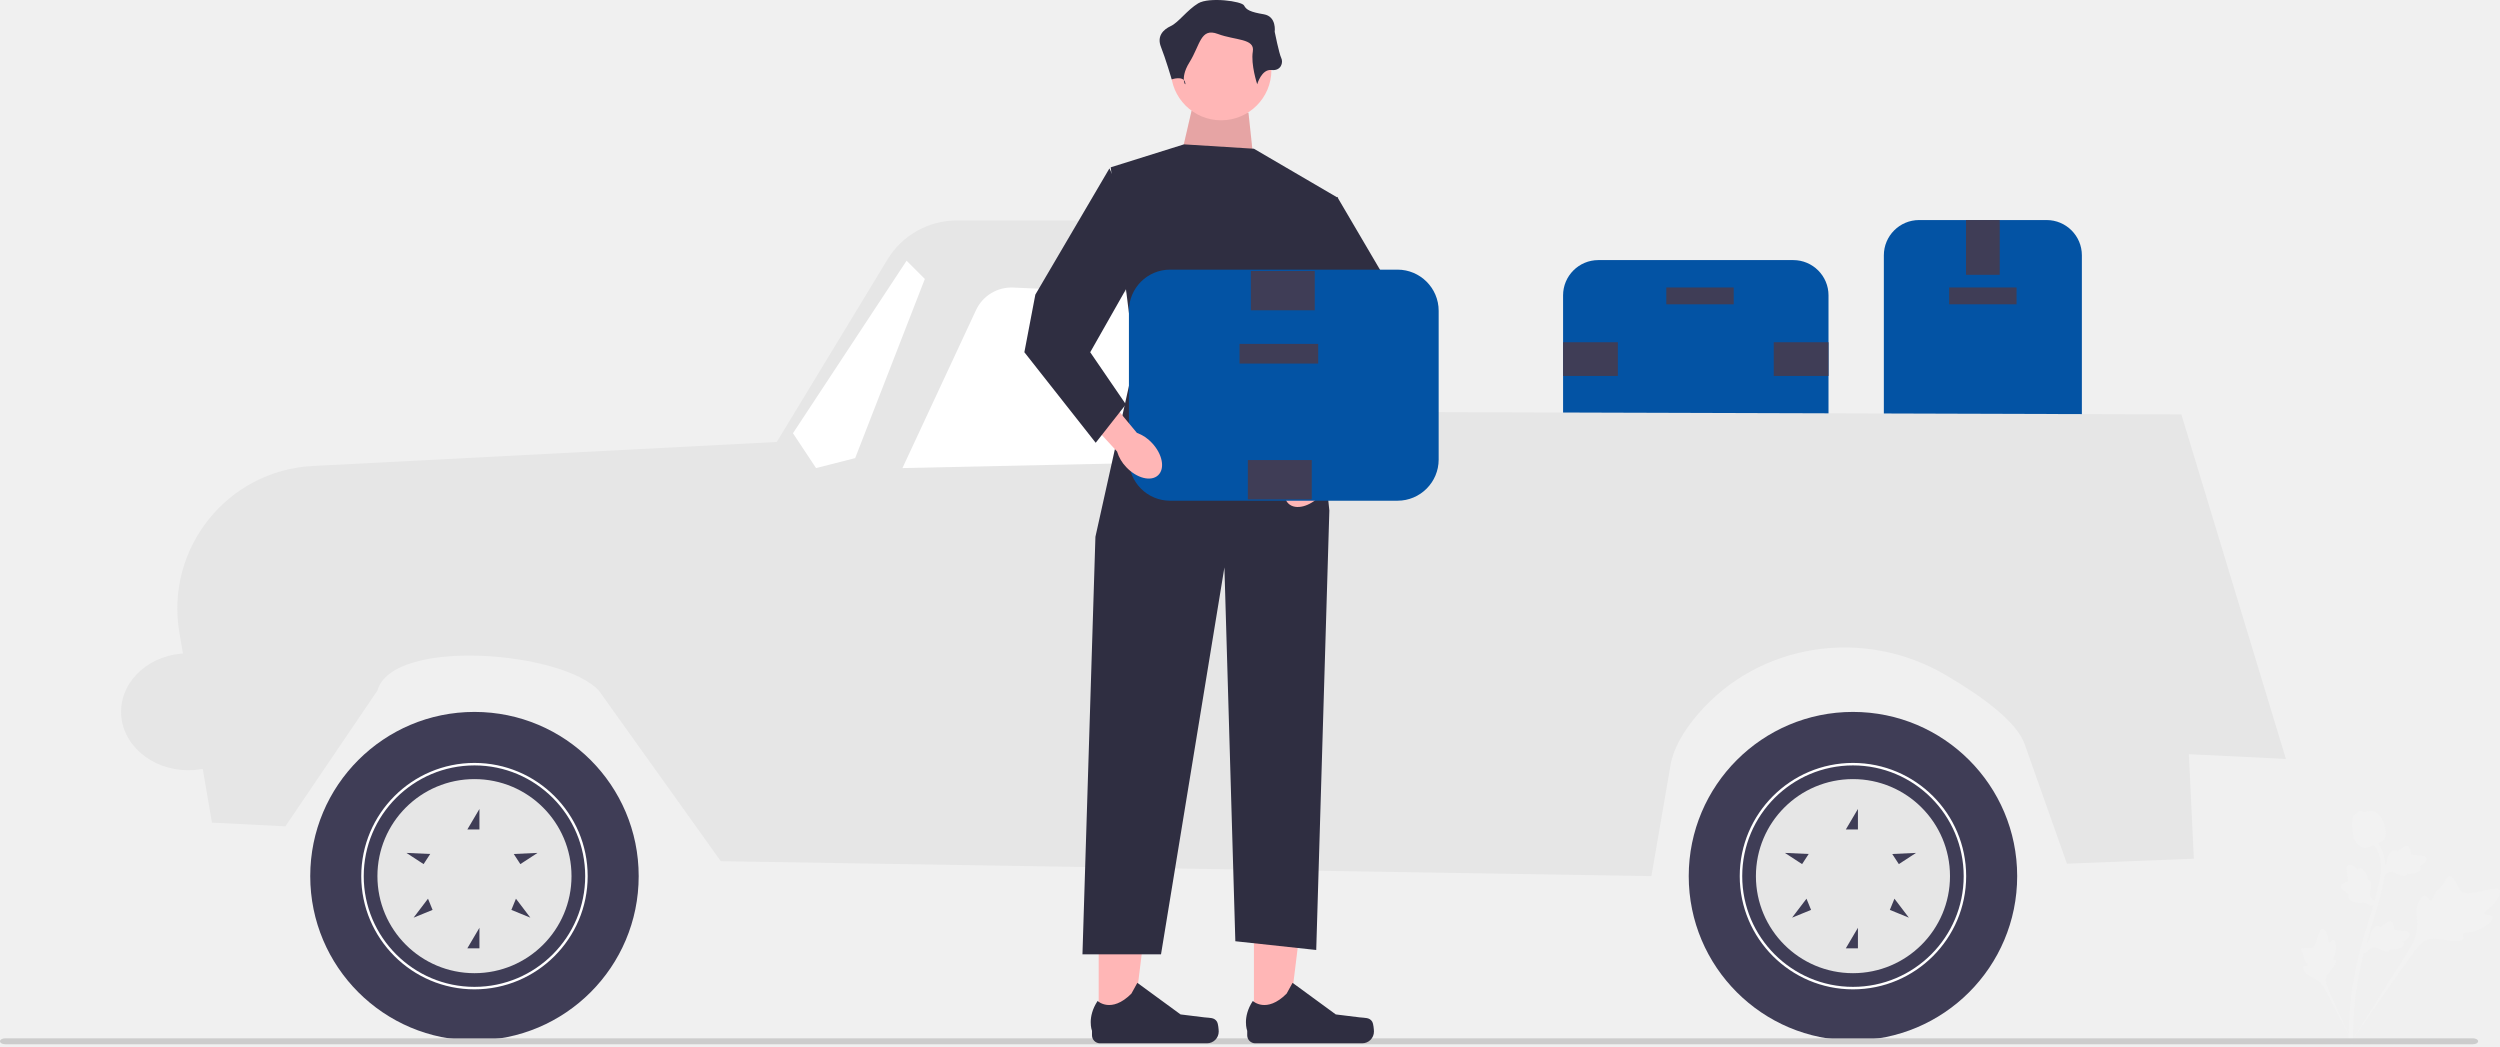
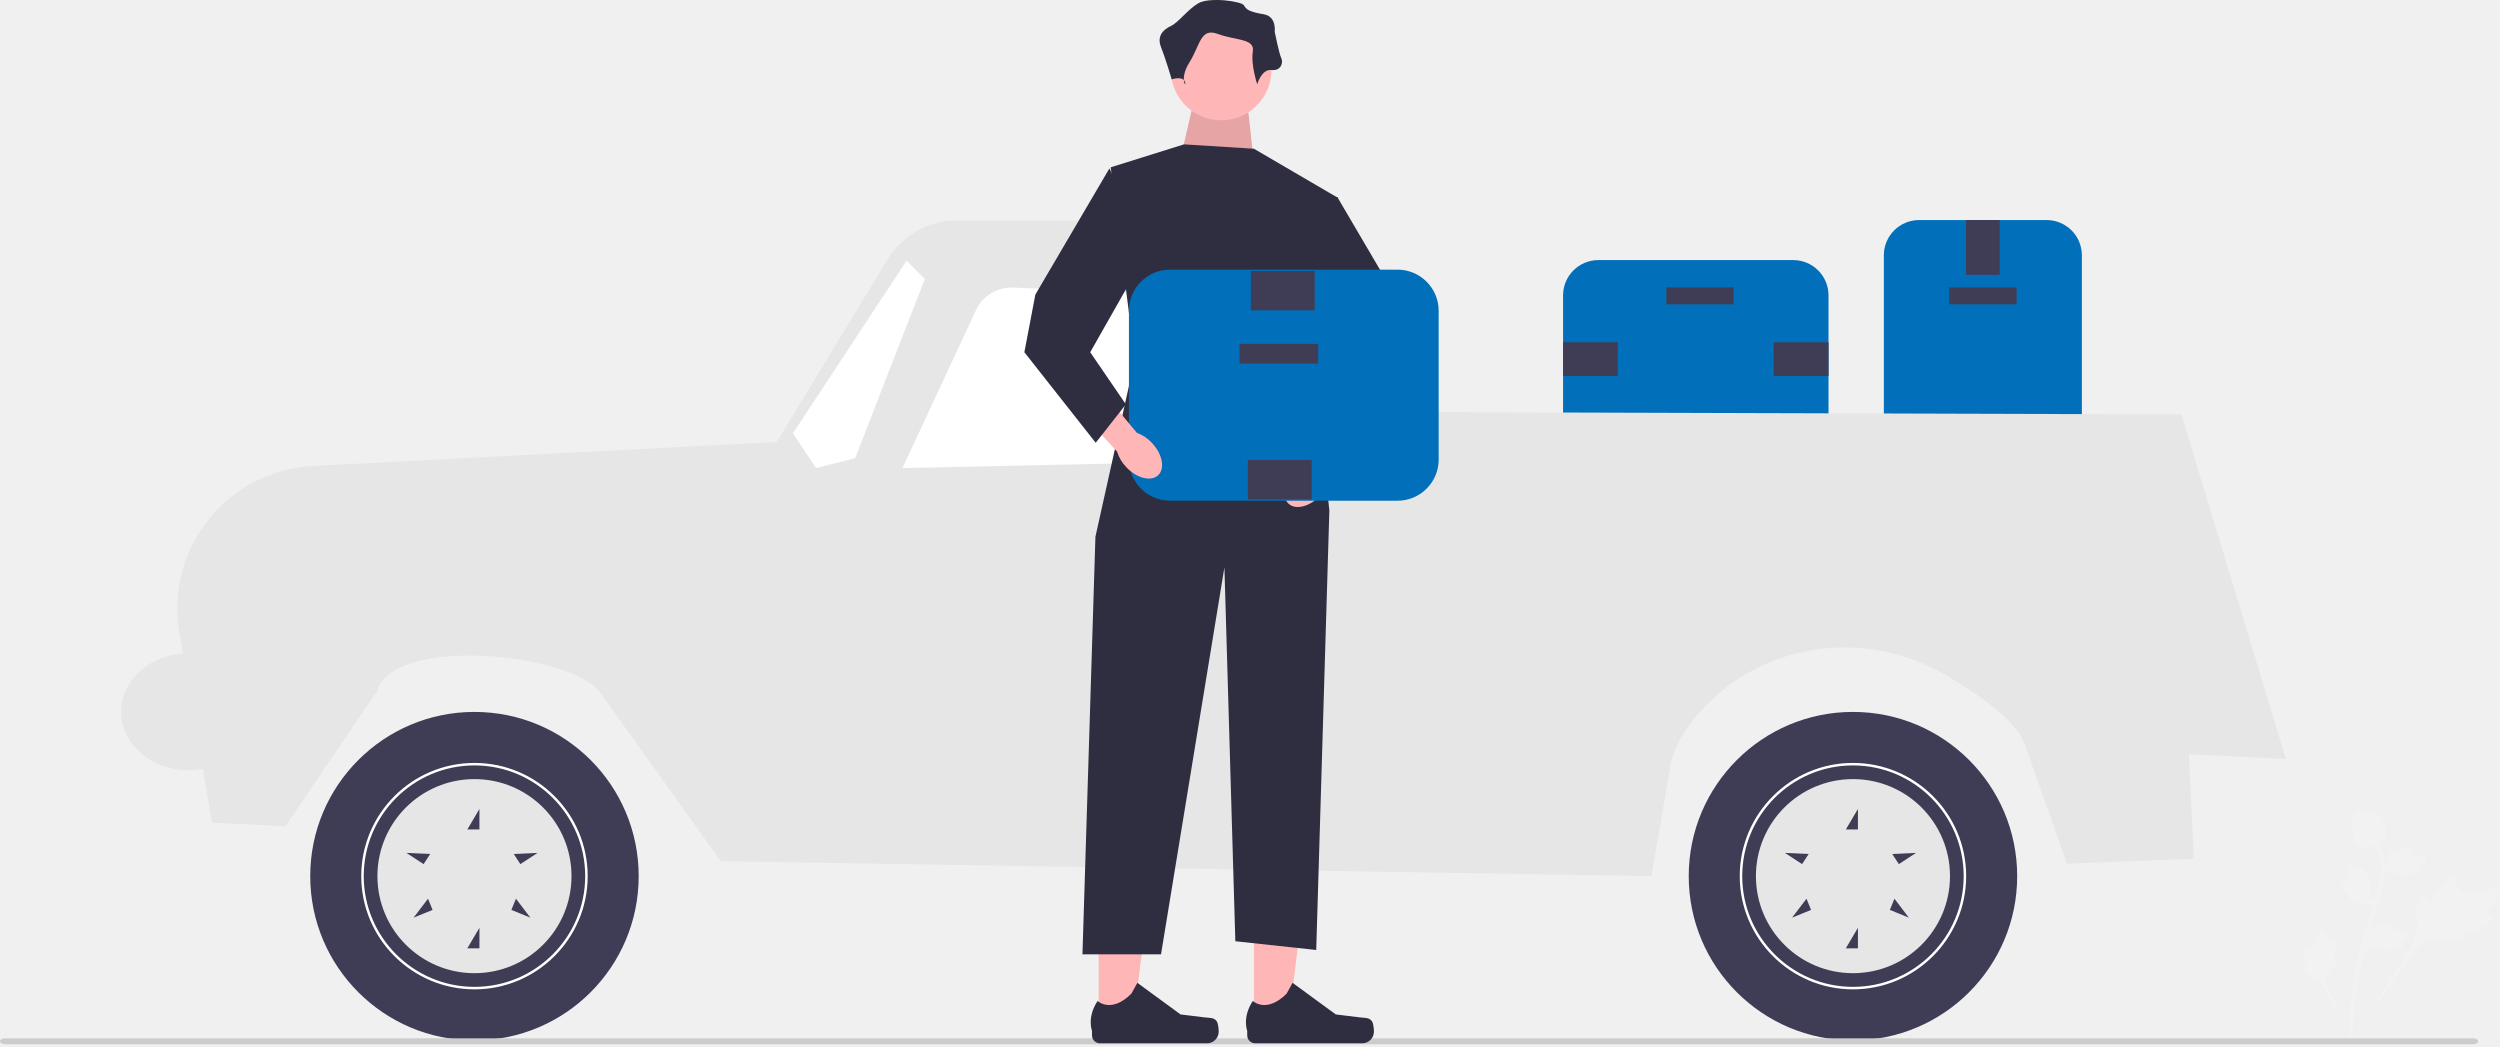
<svg xmlns="http://www.w3.org/2000/svg" width="1004.722" height="420.718" viewBox="0 0 1004.722 420.718" role="img" artist="Katerina Limpitsouni" source="https://undraw.co/">
  <g>
-     <path d="M757.098,180.944V102.6c0-7.812,6.355-14.166,14.166-14.166h51.251c7.812,0,14.166,6.355,14.166,14.166v78.344c0,7.812-6.355,14.166-14.166,14.166h-51.251c-7.812,0-14.166-6.355-14.166-14.166Z" fill="#0353A4" />
+     <path d="M757.098,180.944V102.6c0-7.812,6.355-14.166,14.166-14.166h51.251c7.812,0,14.166,6.355,14.166,14.166v78.344c0,7.812-6.355,14.166-14.166,14.166h-51.251c-7.812,0-14.166-6.355-14.166-14.166Z" fill="#016FB9" />
    <rect x="783.344" y="115.526" width="27.092" height="6.773" transform="translate(1593.78 237.8251) rotate(-180)" fill="#3f3d56" />
    <rect x="790.117" y="88.434" width="13.546" height="22.013" transform="translate(1593.78 198.8797) rotate(-180)" fill="#3f3d56" />
    <rect x="790.117" y="173.097" width="13.546" height="22.013" transform="translate(1593.78 368.2074) rotate(-180)" fill="#3f3d56" />
  </g>
  <g>
-     <path d="M720.692,184.11h-78.344c-7.812,0-14.166-6.355-14.166-14.166v-51.251c0-7.812,6.355-14.166,14.166-14.166h78.344c7.812,0,14.166,6.355,14.166,14.166v51.251c0,7.812-6.355,14.166-14.166,14.166Z" fill="#0353A4" />
+     <path d="M720.692,184.11h-78.344c-7.812,0-14.166-6.355-14.166-14.166v-51.251c0-7.812,6.355-14.166,14.166-14.166h78.344c7.812,0,14.166,6.355,14.166,14.166v51.251c0,7.812-6.355,14.166-14.166,14.166Z" fill="#016FB9" />
    <rect x="669.667" y="115.532" width="27.092" height="6.773" fill="#3f3d56" />
    <rect x="632.415" y="133.312" width="13.546" height="22.013" transform="translate(783.5064 -494.8703) rotate(90)" fill="#3f3d56" />
    <rect x="717.079" y="133.312" width="13.546" height="22.013" transform="translate(868.1702 -579.5342) rotate(90)" fill="#3f3d56" />
  </g>
  <path d="M85.182,330.61l-13.079-76.293c-5.812-33.901,19.28-65.272,53.629-67.051l186.45-9.657,44.498-73.34c5.899-9.723,16.447-15.66,27.819-15.66h133.969c10.531,0,19.428,7.809,20.795,18.251l3.402,58.683,334,1,42.016,138.468-39-1.902,2,42-51,2-17.001-48.072c-3.201-9.052-17.229-19.258-31.81-27.798-32.687-19.143-74.682-12.999-99.419,15.689-5.835,6.768-9.915,13.819-11.055,20.431l-7.715,44.749-374-6-49.016-68.566c-14.481-15.759-82.843-21.548-89,0l-36.984,54.566-29.5-1.5Z" fill="#e6e6e6" />
  <path d="M491.679,133.236l11.004,51.874-140,3,29.568-63.485c2.682-5.759,8.571-9.335,14.918-9.059l67.087,2.917c8.493,.369,15.659,6.438,17.423,14.753Z" fill="#fff" />
  <polygon points="343.682 184.11 371.682 112.11 364.351 104.779 318.682 174.11 327.962 188.11 343.682 184.11" fill="#fff" />
  <circle cx="744.682" cy="352.11" r="66" fill="#3f3d56" />
  <path d="M699.182,352.11c0-25.089,20.411-45.5,45.5-45.5,25.089,0,45.5,20.411,45.5,45.5,0,25.089-20.411,45.5-45.5,45.5-25.089,0-45.5-20.411-45.5-45.5Zm1,0c0,24.537,19.962,44.5,44.5,44.5s44.5-19.963,44.5-44.5c0-24.537-19.962-44.5-44.5-44.5s-44.5,19.963-44.5,44.5Z" fill="#fff" />
  <path d="M705.682,352.11c0,21.539,17.461,39,39,39,21.539,0,39-17.461,39-39,0-21.539-17.461-39-39-39-21.539,0-39,17.461-39,39Zm64.351-9.339l-6.91,4.504-2.655-4.073,9.565-.43Zm-10.52,22.905l1.84-4.5,5.794,7.622-7.634-3.122Zm-17.694,15.435l4.862-8.248v8.248h-4.862Zm0-47.752l4.862-8.248v8.248h-4.862Zm-21.604,35.439l5.794-7.622,1.84,4.5-7.634,3.122Zm-2.885-26.026l9.565,.43-2.655,4.073-6.91-4.504Z" fill="#e6e6e6" />
  <circle cx="190.682" cy="352.11" r="66" fill="#3f3d56" />
  <path d="M145.182,352.11c0-25.089,20.411-45.5,45.5-45.5,25.089,0,45.5,20.411,45.5,45.5,0,25.089-20.411,45.5-45.5,45.5-25.089,0-45.5-20.411-45.5-45.5Zm1,0c0,24.537,19.962,44.5,44.5,44.5,24.538,0,44.5-19.963,44.5-44.5,0-24.537-19.962-44.5-44.5-44.5-24.538,0-44.5,19.963-44.5,44.5Z" fill="#fff" />
  <path d="M151.682,352.11c0,21.539,17.461,39,39,39,21.539,0,39-17.461,39-39,0-21.539-17.461-39-39-39-21.539,0-39,17.461-39,39Zm64.351-9.339l-6.91,4.504-2.655-4.073,9.565-.43Zm-10.52,22.905l1.84-4.5,5.794,7.622-7.634-3.122Zm-17.694,15.435l4.862-8.248v8.248h-4.862Zm0-47.752l4.862-8.248v8.248h-4.862Zm-21.604,35.439l5.794-7.622,1.84,4.5-7.634,3.122Zm-2.885-26.026l9.565,.43-2.655,4.073-6.91-4.504Z" fill="#e6e6e6" />
  <rect x="466.182" y="203.61" width="38" height="8" transform="translate(970.3641 415.22) rotate(-180)" fill="#3f3d56" />
  <g>
    <path d="M1001.788,368.654c-.354-1.084-3.039-.607-3.296-1.576-.257-.966,2.319-1.776,4.295-4.498,.356-.491,2.601-3.584,1.74-4.886-1.632-2.466-12.988,3.676-15.714,.229-.598-.756-.844-2.055-2.626-4.472-.709-.961-1.164-1.426-1.707-1.412-.771,.019-1.047,.984-2.259,2.732-1.818,2.621-2.474,2.292-3.671,4.439-.889,1.594-.994,2.613-1.635,2.673-.907,.085-1.282-1.9-2.39-1.977-1.131-.079-2.263,1.882-2.824,3.415-1.053,2.875-.401,5.073-.256,7.263,.157,2.38-.212,5.864-2.798,10.336l-24.392,38.862c5.238-7.922,20.108-29.526,26.099-37.45,1.729-2.288,3.588-4.585,6.449-5.017,2.754-.416,6.105,.947,10.782,.867,.546-.009,2.066-.054,2.436-.86,.306-.666-.453-1.245-.177-1.871,.37-.84,2.037-.48,4.308-1.037,1.601-.393,2.689-1.043,3.625-1.602,.282-.169,4.484-2.714,4.012-4.157h-0Z" fill="#f2f2f2" />
    <path d="M937.902,377.728c-.634-.139-1.175,1.316-1.725,1.163-.548-.153-.202-1.651-.968-3.406-.138-.317-1.009-2.311-1.896-2.264-1.681,.089-1.943,7.435-4.421,7.779-.544,.075-1.252-.179-2.953-.001-.676,.071-1.036,.16-1.186,.431-.213,.384,.181,.798,.689,1.897,.762,1.648,.411,1.875,1.119,3.082,.526,.896,.995,1.242,.84,1.574-.22,.47-1.302,.081-1.66,.603-.365,.532,.271,1.654,.861,2.371,1.107,1.346,2.374,1.66,3.491,2.221,1.213,.61,2.817,1.796,4.266,4.355l12.036,23.184c-2.377-4.857-8.69-18.388-10.85-23.615-.624-1.509-1.215-3.084-.602-4.613,.59-1.472,2.226-2.723,3.537-5.042,.153-.271,.57-1.03,.281-1.444-.239-.342-.742-.137-.97-.453-.305-.424,.352-1.138,.734-2.414,.269-.899,.264-1.621,.26-2.241-.001-.187-.038-2.984-.882-3.169v0Z" fill="#f2f2f2" />
    <path d="M949.909,383.385l.378-3.493,.232-.219c1.074-1.015,1.745-2.089,1.997-3.196,.04-.176,.071-.354,.103-.535,.126-.718,.282-1.611,.972-2.538,.386-.517,1.409-1.684,2.463-1.276,.285,.107,.477,.291,.61,.487,.033-.034,.068-.068,.104-.105,.455-.443,.774-.605,1.081-.761,.236-.12,.479-.244,.891-.573,.181-.144,.326-.275,.447-.384,.37-.33,.843-.717,1.491-.564,.687,.188,.923,.843,1.079,1.277,.279,.774,.365,1.306,.422,1.659,.02,.129,.044,.274,.062,.321,.15,.379,2.038,.477,2.748,.518,1.597,.087,2.978,.162,3.31,1.255,.238,.782-.258,1.635-1.519,2.603-.393,.301-.785,.509-1.127,.664,.21,.199,.378,.469,.388,.838h0c.023,.872-.872,1.542-2.659,1.993-.444,.113-1.042,.263-1.823,.226-.368-.018-.691-.075-.966-.127-.041,.157-.116,.32-.252,.474-.398,.455-1.04,.571-1.912,.314-.963-.268-1.723-.633-2.395-.954-.586-.279-1.092-.518-1.516-.583-.789-.11-1.525,.377-2.405,1.025l-2.206,1.655h-0Z" fill="#f2f2f2" />
    <path d="M956.206,363.49l-3.475,.52-.271-.169c-1.254-.781-2.464-1.158-3.598-1.121-.18,.006-.36,.021-.544,.036-.727,.061-1.63,.136-2.702-.296-.598-.243-1.987-.935-1.859-2.059,.031-.302,.161-.535,.316-.714-.041-.024-.083-.048-.128-.075-.544-.328-.781-.595-1.01-.853-.176-.198-.357-.402-.781-.717-.186-.138-.348-.245-.485-.335-.413-.274-.907-.634-.924-1.299,.007-.712,.582-1.106,.962-1.368,.678-.466,1.171-.684,1.498-.829,.12-.052,.254-.112,.295-.142,.328-.242-.056-2.092-.196-2.79-.321-1.566-.599-2.922,.374-3.52,.696-.429,1.647-.165,2.903,.809,.391,.304,.691,.631,.928,.922,.139-.254,.358-.485,.712-.588h0c.838-.244,1.712,.452,2.602,2.066,.222,.401,.519,.941,.681,1.707,.076,.361,.103,.687,.122,.966,.162-0,.339,.031,.522,.123,.541,.269,.816,.861,.789,1.77-.015,.999-.175,1.828-.315,2.558-.121,.638-.224,1.188-.18,1.614,.093,.791,.751,1.379,1.602,2.066l2.16,1.714h-0Z" fill="#f2f2f2" />
    <path d="M956.674,353.056l.378-3.493,.232-.219c1.074-1.015,1.745-2.089,1.997-3.196,.04-.176,.071-.354,.103-.535,.126-.718,.282-1.611,.972-2.538,.386-.517,1.409-1.684,2.463-1.276,.285,.107,.477,.291,.61,.487,.033-.034,.068-.068,.104-.105,.455-.443,.774-.605,1.081-.761,.236-.12,.479-.244,.891-.573,.181-.144,.326-.275,.447-.384,.37-.33,.843-.717,1.491-.564,.687,.188,.923,.843,1.079,1.277,.279,.774,.365,1.306,.422,1.659,.02,.129,.044,.274,.062,.321,.15,.379,2.038,.477,2.748,.518,1.597,.087,2.978,.162,3.31,1.255,.238,.782-.258,1.635-1.519,2.603-.393,.301-.785,.509-1.127,.664,.21,.199,.378,.469,.388,.838h0c.023,.872-.872,1.542-2.659,1.993-.444,.113-1.042,.263-1.823,.226-.368-.018-.691-.075-.966-.127-.041,.157-.116,.32-.252,.474-.398,.455-1.04,.571-1.912,.314-.963-.268-1.723-.633-2.395-.954-.586-.279-1.092-.518-1.516-.583-.789-.11-1.525,.377-2.405,1.025l-2.206,1.655h-0Z" fill="#f2f2f2" />
    <path d="M945.407,419.98l-.614-.607,.011-.863-.011,.863-.854-.09c.004-.08-.002-.268-.008-.561-.033-1.607-.135-6.497,.546-14.011,.475-5.245,1.27-10.569,2.362-15.827,1.093-5.266,2.228-9.185,3.14-12.334,.688-2.375,1.382-4.628,2.06-6.823,1.809-5.863,3.516-11.402,4.574-17.719,.237-1.41,.728-4.346-.278-7.811-.584-2.01-1.584-3.901-2.972-5.62l1.344-1.085c1.532,1.9,2.638,3.995,3.286,6.226,1.116,3.842,.58,7.04,.323,8.577-1.076,6.429-2.801,12.021-4.628,17.941-.674,2.187-1.366,4.43-2.051,6.795-.903,3.12-2.028,7.005-3.107,12.203-1.079,5.195-1.864,10.454-2.334,15.633-.672,7.419-.571,12.237-.538,13.819,.017,.845,.021,1.022-.251,1.295v-0Z" fill="#f2f2f2" />
    <path d="M949.675,340.564c-.069-.015-.139-.033-.208-.053-1.418-.397-2.555-1.553-3.381-3.433-.387-.884-.478-1.815-.66-3.671-.029-.286-.155-1.734,0-3.653,.101-1.254,.236-1.758,.577-2.153,.379-.441,.89-.693,1.429-.82,.015-.166,.069-.328,.177-.482,.444-.639,1.187-.376,1.59-.24,.203,.073,.456,.166,.741,.214,.447,.077,.715-.001,1.119-.118,.387-.112,.868-.252,1.533-.24,1.312,.018,2.284,.608,2.604,.802,1.687,1.014,2.269,2.631,2.943,4.503,.134,.375,.578,1.732,.682,3.479,.075,1.26-.09,1.776-.28,2.145-.387,.758-.979,1.11-2.449,1.85-1.536,.775-2.306,1.163-2.938,1.362-1.47,.462-2.393,.751-3.479,.509v0Z" fill="#f2f2f2" />
  </g>
  <path d="M0,418.48c0,.66,.925,1.19,2.078,1.19H993.848c1.152,0,2.077-.53,2.077-1.19,0-.66-.925-1.19-2.077-1.19H2.078c-1.152,0-2.078,.53-2.078,1.19Z" fill="#ccc" />
  <g>
    <g>
      <polygon points="503.94 410.967 517.825 410.965 524.43 357.41 503.938 357.411 503.94 410.967" fill="#ffb6b6" />
      <path d="M551.511,410.652h0c.432,.728,.66,3.078,.66,3.925h0c0,2.603-2.11,4.713-4.713,4.713l-42.999-0c-1.775,0-3.215-1.439-3.215-3.215v-1.79s-2.127-5.38,2.252-12.012c0,0,5.443,5.193,13.576-2.94l2.398-4.345,17.361,12.697,9.623,1.185c2.105,.259,3.972-.04,5.055,1.784h0Z" fill="#2f2e41" />
    </g>
    <g>
      <polygon points="441.558 410.967 455.442 410.965 462.048 357.41 441.555 357.411 441.558 410.967" fill="#ffb6b6" />
      <path d="M489.128,410.652h0c.432,.728,.66,3.078,.66,3.925h0c0,2.603-2.11,4.713-4.713,4.713l-42.999-0c-1.775,0-3.215-1.439-3.215-3.215v-1.79s-2.127-5.38,2.252-12.012c0,0,5.443,5.193,13.576-2.94l2.398-4.345,17.361,12.697,9.623,1.185c2.105,.259,3.972-.04,5.055,1.784h0Z" fill="#2f2e41" />
    </g>
    <polygon points="501.741 45.276 504.377 69.877 473.625 67.241 478.897 44.397 501.741 45.276" fill="#ffb6b6" />
    <polygon points="501.741 45.276 504.377 69.877 473.625 67.241 478.897 44.397 501.741 45.276" isolation="isolate" opacity=".1" />
    <circle cx="490.759" cy="28.142" r="20.208" fill="#ffb6b6" />
    <polygon points="503.938 59.773 537.765 79.542 526.682 133.138 534.251 205.186 528.979 381.79 496.47 378.276 492.077 228.03 466.596 383.547 435.028 383.547 440.237 215.729 456.053 144.56 446.388 67.241 475.822 58.016 503.938 59.773" fill="#2f2e41" />
    <path d="M505.256,33.853s1.757-6.15,5.711-5.711,4.832-3.075,3.954-4.832-2.636-10.544-2.636-10.544c0,0,.879-6.15-4.393-7.029-5.272-.879-7.029-1.757-7.908-3.515-.879-1.757-14.058-3.515-18.451-.879-4.393,2.636-7.908,7.693-10.983,9.118-3.075,1.425-5.711,4.061-3.954,8.454,1.757,4.393,4.306,12.985,4.306,12.985,0,0,4.481-1.563,5.359,1.073s-2.636-.879,1.757-7.908c4.393-7.029,4.393-14.058,11.422-11.422,7.029,2.636,14.937,1.757,14.058,7.029-.879,5.272,1.757,13.179,1.757,13.179Z" fill="#2f2e41" />
-     <path id="uuid-2f48dadd-bd50-474e-b6bc-efb589732da4-188" d="M520.321,189.424c-4.229,4.478-5.347,10.29-2.497,12.981,2.85,2.691,8.588,1.242,12.818-3.238,1.714-1.766,2.981-3.918,3.693-6.274l17.68-19.2-9.187-8.104-16.454,19.788c-2.312,.846-4.388,2.234-6.054,4.047Z" fill="#ffb6b6" />
+     <path id="uuid-2f48dadd-bd50-474e-b6bc-efb589732da4-1667" d="M520.321,189.424c-4.229,4.478-5.347,10.29-2.497,12.981,2.85,2.691,8.588,1.242,12.818-3.238,1.714-1.766,2.981-3.918,3.693-6.274l17.68-19.2-9.187-8.104-16.454,19.788c-2.312,.846-4.388,2.234-6.054,4.047Z" fill="#ffb6b6" />
    <polygon points="537.409 79.103 567.182 129.826 571.592 152.982 542.923 189.371 530.793 173.933 545.128 152.982 521.972 112.183 537.409 79.103" fill="#2f2e41" />
    <g>
-       <path d="M453.701,184.701v-59.805c0-9.115,7.415-16.531,16.531-16.531h91.42c9.115,0,16.531,7.415,16.531,16.531v59.805c0,9.115-7.415,16.531-16.531,16.531h-91.42c-9.115,0-16.531-7.415-16.531-16.531Z" fill="#0353A4" />
+       <path d="M453.701,184.701v-59.805c0-9.115,7.415-16.531,16.531-16.531h91.42c9.115,0,16.531,7.415,16.531,16.531v59.805c0,9.115-7.415,16.531-16.531,16.531h-91.42c-9.115,0-16.531-7.415-16.531-16.531Z" fill="#016FB9" />
      <rect x="498.159" y="138.209" width="31.614" height="7.904" transform="translate(1027.931 284.3207) rotate(180)" fill="#3f3d56" />
      <rect x="506.435" y="179.955" width="15.807" height="25.687" transform="translate(707.1374 -321.5401) rotate(90)" fill="#3f3d56" />
      <rect x="507.641" y="103.955" width="15.807" height="25.687" transform="translate(632.3431 -398.7458) rotate(90)" fill="#3f3d56" />
    </g>
    <g>
-       <path id="uuid-f6ce86b9-37cf-4878-a476-c93c5a2c7b27-189" d="M462.953,178.002c4.229,4.478,5.347,10.29,2.497,12.981-2.85,2.691-8.588,1.242-12.818-3.238-1.714-1.766-2.981-3.918-3.693-6.274l-17.68-19.2,9.187-8.104,16.454,19.788c2.312,.846,4.388,2.234,6.054,4.047Z" fill="#ffb6b6" />
+       <path id="uuid-f6ce86b9-37cf-4878-a476-c93c5a2c7b27-1668" d="M462.953,178.002c4.229,4.478,5.347,10.29,2.497,12.981-2.85,2.691-8.588,1.242-12.818-3.238-1.714-1.766-2.981-3.918-3.693-6.274l-17.68-19.2,9.187-8.104,16.454,19.788c2.312,.846,4.388,2.234,6.054,4.047Z" fill="#ffb6b6" />
      <polygon points="445.865 67.681 416.093 118.404 411.682 141.56 440.352 177.948 452.481 162.511 438.146 141.56 461.303 100.761 445.865 67.681" fill="#2f2e41" />
    </g>
  </g>
  <ellipse cx="75.666" cy="286.044" rx="27" ry="23.5" fill="#e6e6e6" />
</svg>
